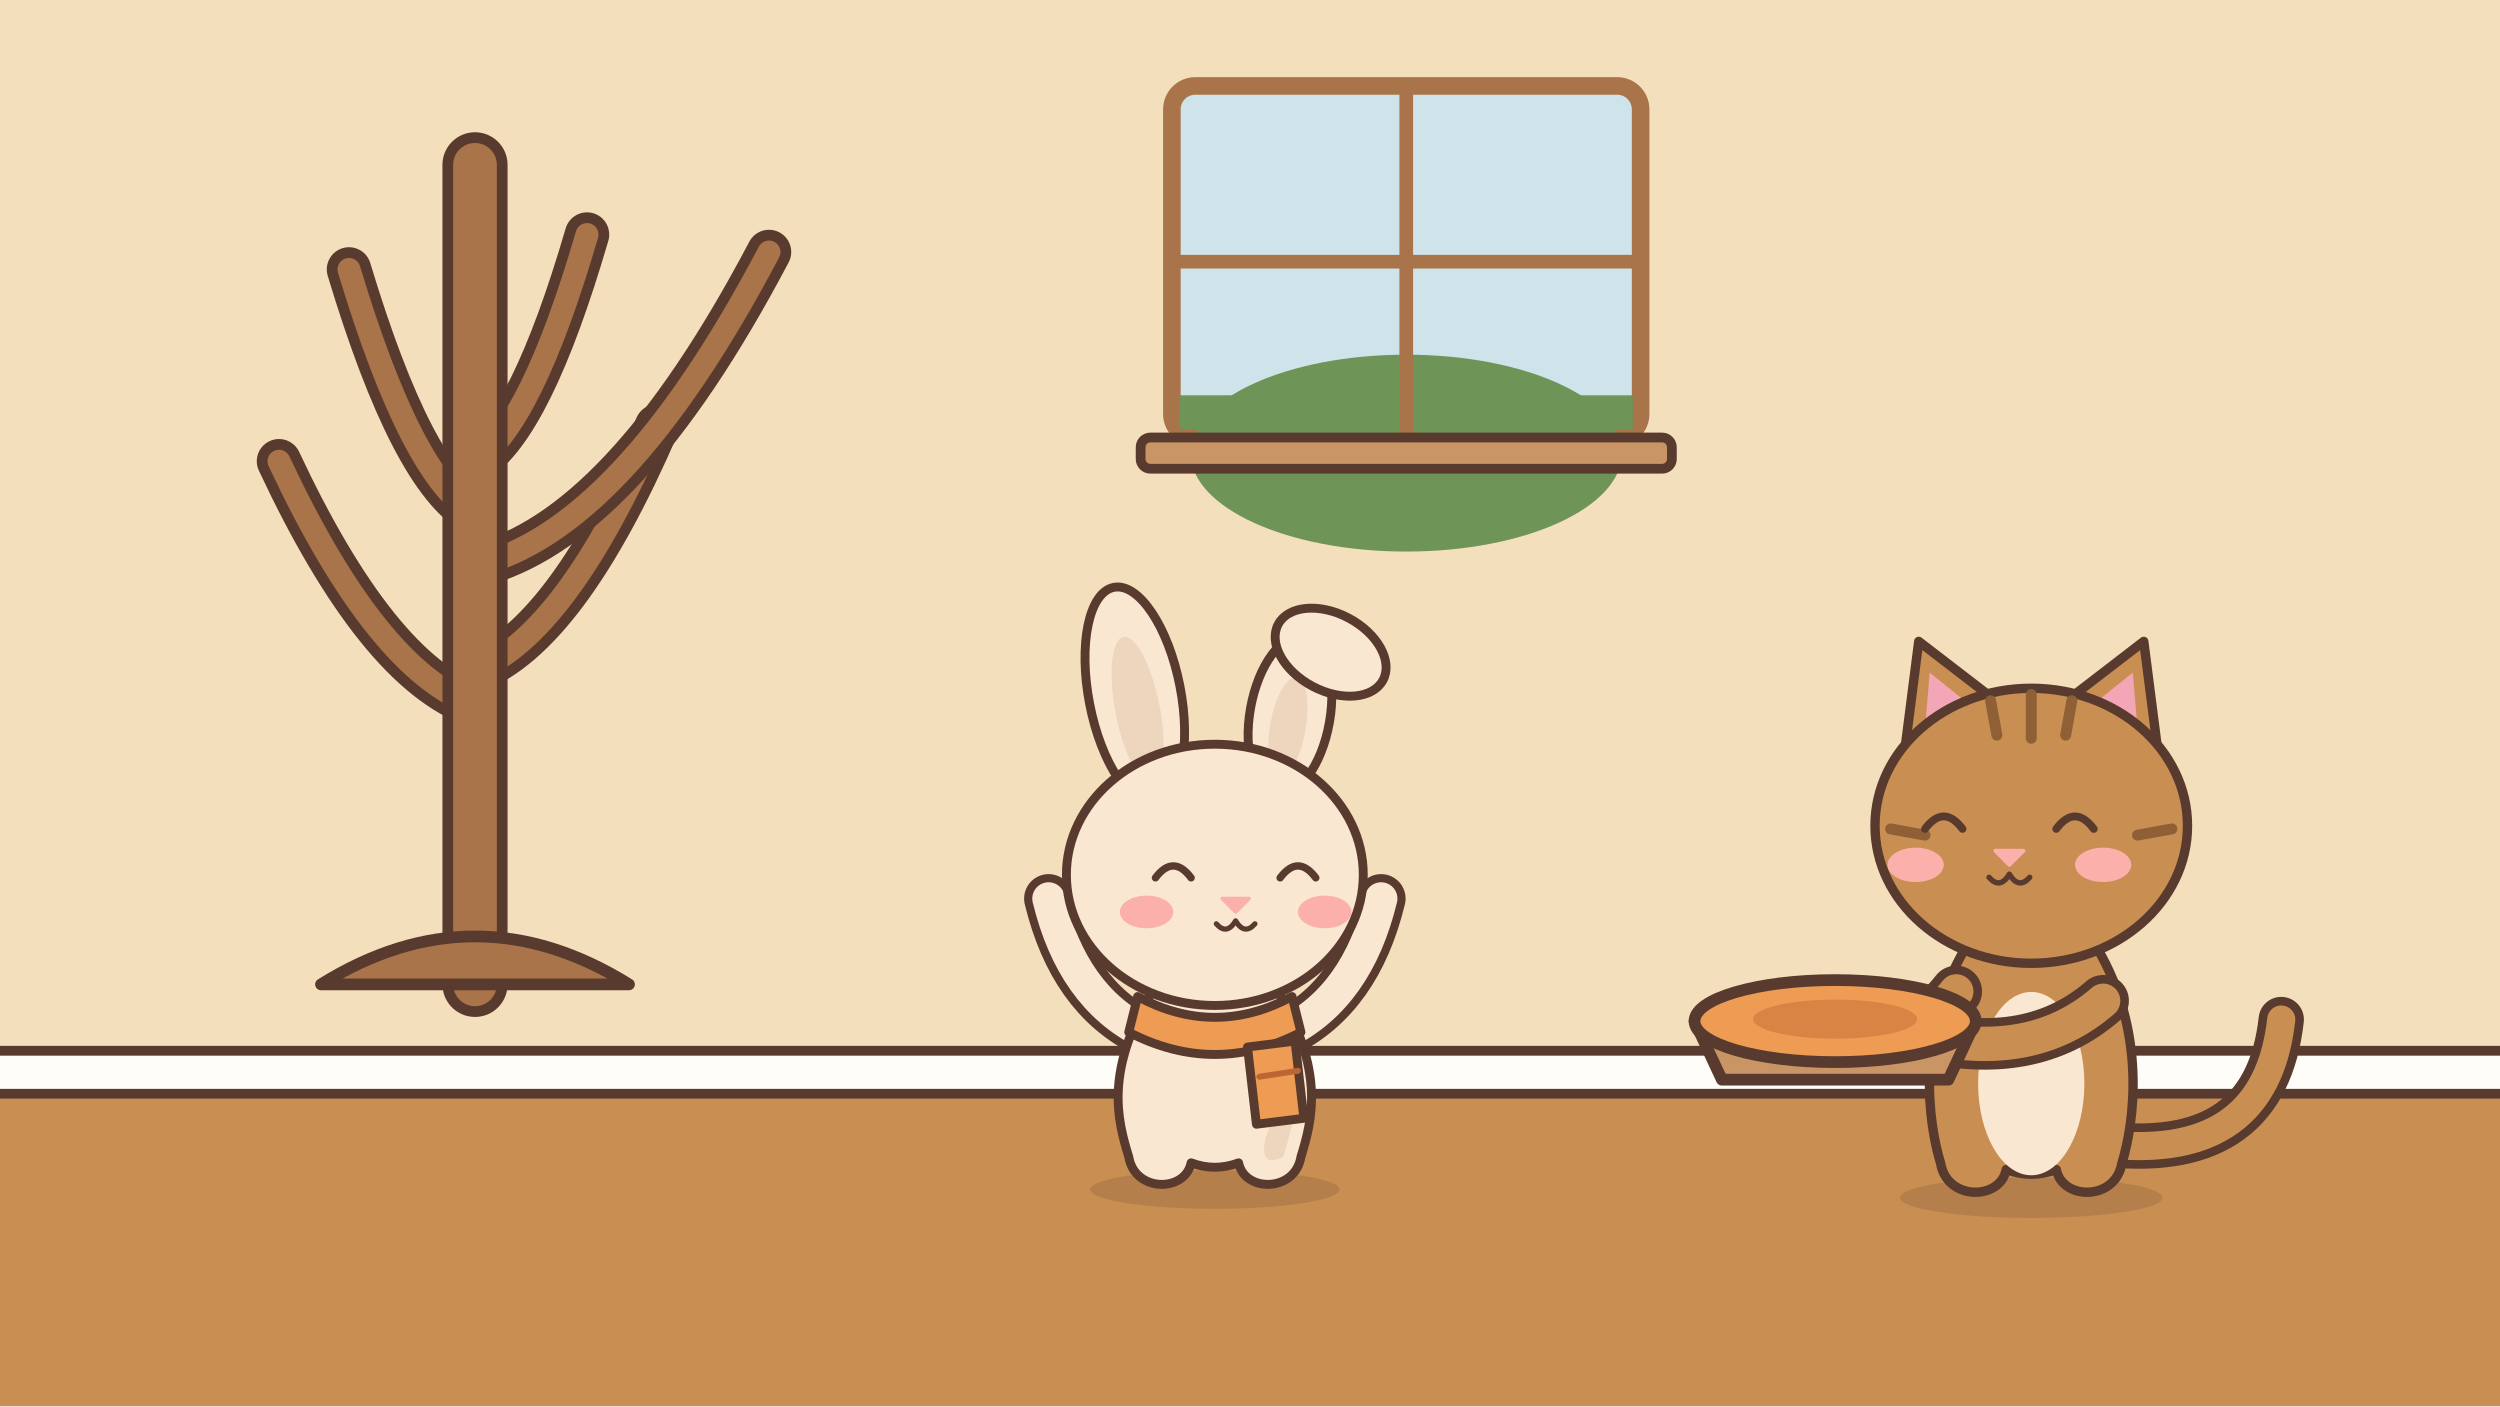
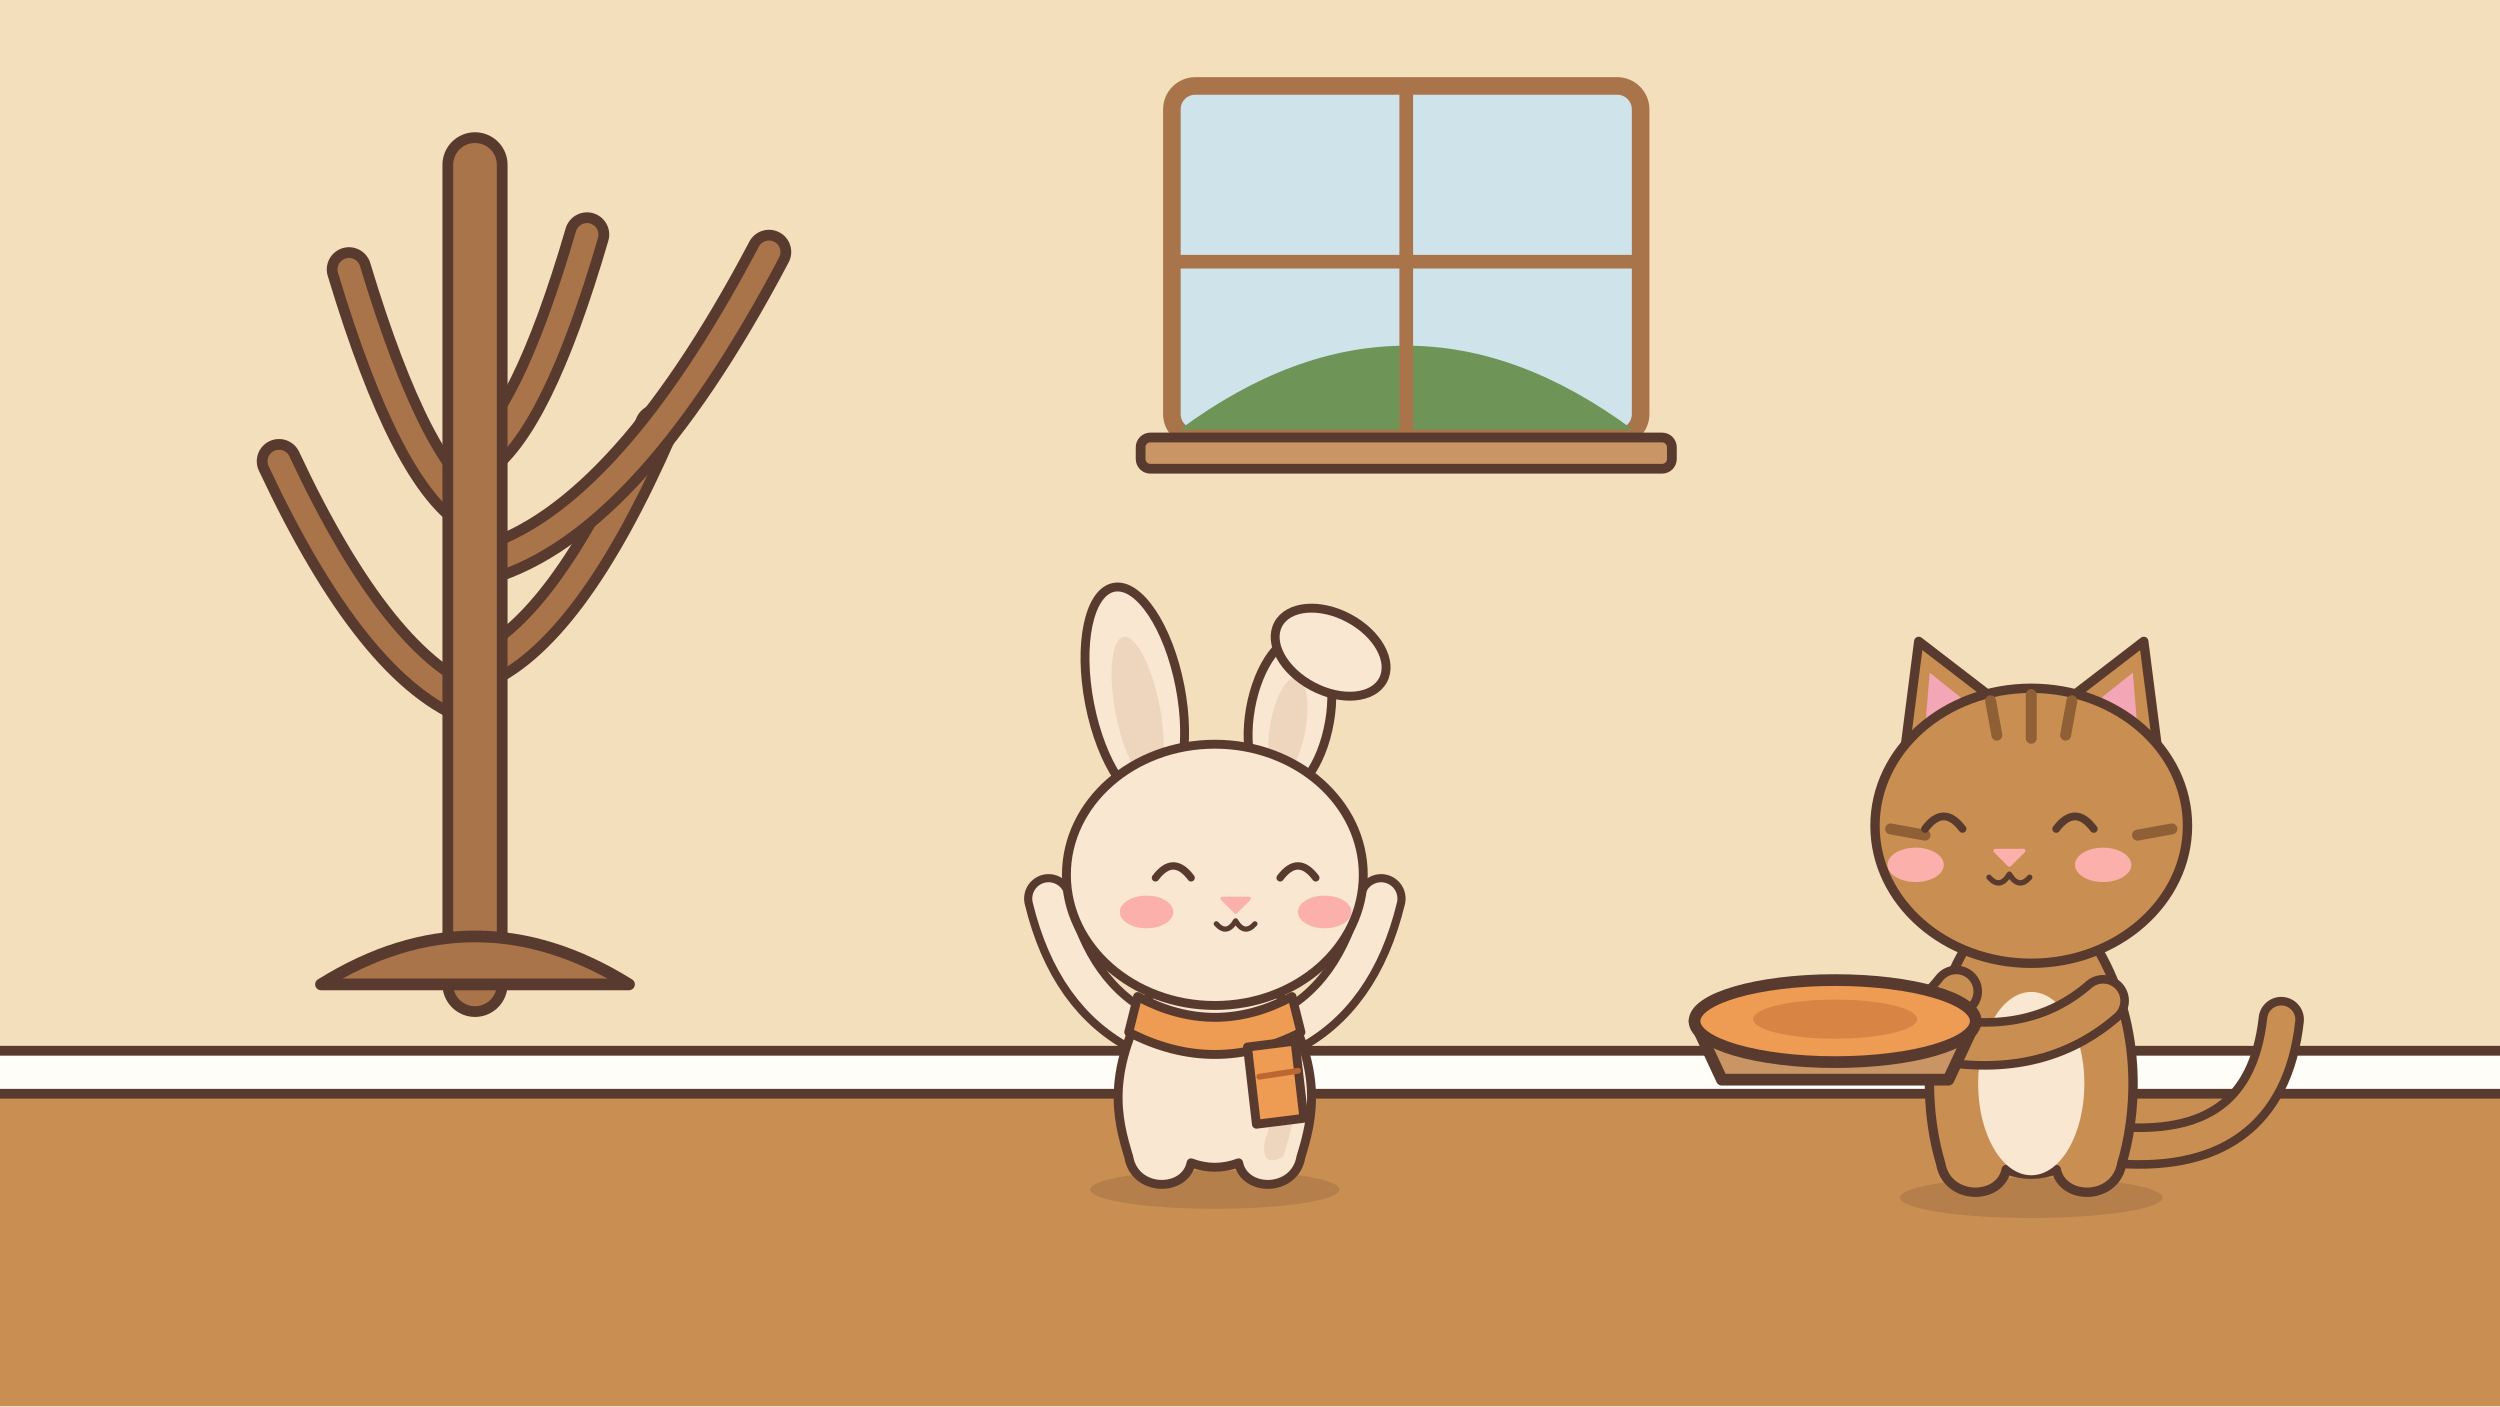
<svg xmlns="http://www.w3.org/2000/svg" viewBox="0 0 1280 720">
  <rect x="0" y="0" width="1280" height="720" rx="0" fill="#F4DFBC" />
  <rect x="0" y="560" width="1280" height="160" rx="0" fill="#C98F52" />
  <rect x="0" y="538" width="1280" height="22" rx="0" fill="#FFFDF8" />
  <path d="M0 538H1280M0 560H1280" fill="none" stroke="#593A2E" stroke-width="5" stroke-linejoin="round" stroke-linecap="round" />
  <rect x="600" y="44" width="240" height="180" rx="12" fill="#CFE3EA" stroke="#A9744A" stroke-width="9" stroke-linejoin="round" stroke-linecap="round" />
-   <ellipse cx="720" cy="232" rx="110.4" ry="50.4" fill="#6E9457" />
-   <rect x="604" y="202.4" width="232" height="17.6" rx="0" fill="#6E9457" />
+   <path d="M604 220Q720 134 836 220Z" fill="#6E9457" />
  <path d="M720 44V224M600 134H840" fill="none" stroke="#A9744A" stroke-width="7" stroke-linejoin="round" stroke-linecap="round" />
  <rect x="584" y="224" width="272" height="16" rx="5" fill="#C99564" stroke="#593A2E" stroke-width="5" stroke-linejoin="round" stroke-linecap="round" />
  <path d="M243.2 361.152Q193.024 343.296 142.848 236.16" fill="none" stroke="#593A2E" stroke-width="22.76" stroke-linejoin="round" stroke-linecap="round" />
  <path d="M243.2 361.152Q193.024 343.296 142.848 236.16" fill="none" stroke="#A9744A" stroke-width="11.76" stroke-linecap="round" stroke-linejoin="round" />
  <path d="M243.2 343.296Q289.792 325.44 336.384 218.304" fill="none" stroke="#593A2E" stroke-width="22.76" stroke-linejoin="round" stroke-linecap="round" />
  <path d="M243.2 343.296Q289.792 325.44 336.384 218.304" fill="none" stroke="#A9744A" stroke-width="11.76" stroke-linecap="round" stroke-linejoin="round" />
  <path d="M243.2 262.944Q210.944 245.088 178.688 137.952" fill="none" stroke="#593A2E" stroke-width="22.76" stroke-linejoin="round" stroke-linecap="round" />
  <path d="M243.2 262.944Q210.944 245.088 178.688 137.952" fill="none" stroke="#A9744A" stroke-width="11.76" stroke-linecap="round" stroke-linejoin="round" />
  <path d="M243.2 236.16Q271.872 218.304 300.544 120.096" fill="none" stroke="#593A2E" stroke-width="22.76" stroke-linejoin="round" stroke-linecap="round" />
  <path d="M243.2 236.16Q271.872 218.304 300.544 120.096" fill="none" stroke="#A9744A" stroke-width="11.76" stroke-linecap="round" stroke-linejoin="round" />
  <path d="M243.2 289.728Q318.464 271.872 393.728 129.024" fill="none" stroke="#593A2E" stroke-width="22.76" stroke-linejoin="round" stroke-linecap="round" />
  <path d="M243.2 289.728Q318.464 271.872 393.728 129.024" fill="none" stroke="#A9744A" stroke-width="11.76" stroke-linecap="round" stroke-linejoin="round" />
  <path d="M243.2 504V84.384" fill="none" stroke="#593A2E" stroke-width="33.344" stroke-linejoin="round" stroke-linecap="round" />
  <path d="M243.2 504V84.384" fill="none" stroke="#A9744A" stroke-width="22.344" stroke-linecap="round" stroke-linejoin="round" />
  <path d="M164.352 504Q243.2 454.896 322.048 504Z" fill="#A9744A" stroke="#593A2E" stroke-width="6" stroke-linejoin="round" stroke-linecap="round" />
  <g transform="translate(1040 610) scale(0.8)">
    <ellipse cx="0" cy="4" rx="84" ry="13" fill="rgba(89,58,46,.18)" />
    <g transform="rotate(0)">
      <path d="M50 -30Q150 -20 160 -110" fill="none" stroke="#593A2E" stroke-width="29" stroke-linejoin="round" stroke-linecap="round" />
      <path d="M50 -30Q150 -20 160 -110" fill="none" stroke="#C98F52" stroke-width="18" stroke-linecap="round" stroke-linejoin="round" />
      <path d="M-82 -274L-72 -352L-20 -312Z" fill="#C98F52" stroke="#593A2E" stroke-width="6" stroke-linejoin="round" stroke-linecap="round" />
      <path d="M-68 -296L-65 -332L-40 -312Z" fill="#F3A6B5" />
      <path d="M82 -274L72 -352L20 -312Z" fill="#C98F52" stroke="#593A2E" stroke-width="6" stroke-linejoin="round" stroke-linecap="round" />
      <path d="M68 -296L65 -332L40 -312Z" fill="#F3A6B5" />
      <path d="M-42 -156C-74 -102 -66 -44 -58 -18C-54 6 -20 6 -16 -14Q0 -8 16 -14C20 6 54 6 58 -18C66 -44 74 -102 42 -156Z" fill="#C98F52" stroke="#593A2E" stroke-width="6" stroke-linejoin="round" stroke-linecap="round" />
      <ellipse cx="0" cy="-69" rx="34" ry="58.667" fill="#F9E7D2" />
      <path d="M-48 -128Q-70 -100 -92 -106" fill="none" stroke="#593A2E" stroke-width="33" stroke-linejoin="round" stroke-linecap="round" />
      <path d="M-48 -128Q-70 -100 -92 -106" fill="none" stroke="#C98F52" stroke-width="22" stroke-linecap="round" stroke-linejoin="round" />
      <path d="M46 -122Q0 -82 -72 -100" fill="none" stroke="#593A2E" stroke-width="33" stroke-linejoin="round" stroke-linecap="round" />
      <path d="M46 -122Q0 -82 -72 -100" fill="none" stroke="#C98F52" stroke-width="22" stroke-linecap="round" stroke-linejoin="round" />
      <ellipse cx="0" cy="-234" rx="100" ry="88" fill="#C98F52" stroke="#593A2E" stroke-width="6" stroke-linejoin="round" stroke-linecap="round" />
      <path d="M0 -318L0 -290M-26 -314L-22 -292M26 -314L22 -292" fill="none" stroke="#8F5F35" stroke-width="7" stroke-linejoin="round" stroke-linecap="round" />
      <path d="M-90 -232L-68 -228M90 -232L68 -228" fill="none" stroke="#8F5F35" stroke-width="7" stroke-linejoin="round" stroke-linecap="round" />
      <ellipse cx="-74" cy="-209" rx="18" ry="11" fill="#FCB0AB" />
      <ellipse cx="46" cy="-209" rx="18" ry="11" fill="#FCB0AB" />
      <path d="M-68 -232Q-56 -248 -44 -232M16 -232Q28 -248 40 -232" fill="none" stroke="#593A2E" stroke-width="5" stroke-linejoin="round" stroke-linecap="round" />
      <path d="M-23 -218H-5L-14 -209Z" fill="#FCB0AB" stroke="#FCB0AB" stroke-width="2.5" stroke-linejoin="round" stroke-linecap="round" />
      <path d="M-27 -201Q-20 -193 -14 -203Q-8 -193 -1 -201" fill="none" stroke="#593A2E" stroke-width="3.5" stroke-linejoin="round" stroke-linecap="round" />
    </g>
  </g>
  <path d="M867.6 522.8H1011.6L997.6 552.8H881.6Z" fill="#C99564" stroke="#593A2E" stroke-width="6" stroke-linejoin="round" stroke-linecap="round" />
  <ellipse cx="939.6" cy="522.8" rx="72" ry="21" fill="#EE9C53" stroke="#593A2E" stroke-width="6" stroke-linejoin="round" stroke-linecap="round" />
  <ellipse cx="939.6" cy="521.8" rx="42" ry="10" fill="#BC6634" opacity=".45" />
  <g transform="translate(622 606) scale(0.76)">
    <ellipse cx="0" cy="4" rx="84" ry="13" fill="rgba(89,58,46,.18)" />
    <g transform="rotate(0)">
      <g transform="rotate(-11 -44 -278)">
        <ellipse cx="-44" cy="-330" rx="31" ry="74" fill="#F9E7D2" stroke="#593A2E" stroke-width="6" stroke-linejoin="round" stroke-linecap="round" />
        <ellipse cx="-44" cy="-320" rx="15" ry="50" fill="#EDD5BE" />
      </g>
      <g transform="rotate(10 44 -278)">
        <ellipse cx="44" cy="-316" rx="27" ry="54" fill="#F9E7D2" stroke="#593A2E" stroke-width="6" stroke-linejoin="round" stroke-linecap="round" />
        <ellipse cx="44" cy="-308" rx="12" ry="34" fill="#EDD5BE" />
      </g>
      <g transform="rotate(28 78 -358)">
        <ellipse cx="78" cy="-358" rx="40" ry="26" fill="#F9E7D2" stroke="#593A2E" stroke-width="6" stroke-linejoin="round" stroke-linecap="round" />
      </g>
      <path d="M-48 -102Q-96 -126 -112 -192" fill="none" stroke="#593A2E" stroke-width="33" stroke-linejoin="round" stroke-linecap="round" />
      <path d="M-48 -102Q-96 -126 -112 -192" fill="none" stroke="#F9E7D2" stroke-width="22" stroke-linecap="round" stroke-linejoin="round" />
      <path d="M48 -102Q96 -126 112 -192" fill="none" stroke="#593A2E" stroke-width="33" stroke-linejoin="round" stroke-linecap="round" />
      <path d="M48 -102Q96 -126 112 -192" fill="none" stroke="#F9E7D2" stroke-width="22" stroke-linecap="round" stroke-linejoin="round" />
      <path d="M-42 -130C-74 -76 -66 -44 -58 -18C-54 6 -20 6 -16 -14Q0 -8 16 -14C20 6 54 6 58 -18C66 -44 74 -76 42 -130Z" fill="#F9E7D2" stroke="#593A2E" stroke-width="6" stroke-linejoin="round" stroke-linecap="round" />
      <path d="M40 -116C62 -68 54 -44 46 -18Q30 -10 34 -30C42 -50 44 -90 40 -116Z" fill="#EDD5BE" />
      <path d="M-52 -126Q0 -98 52 -126L58 -102Q0 -72 -58 -102Z" fill="#EE9C53" stroke="#593A2E" stroke-width="6" stroke-linejoin="round" stroke-linecap="round" />
      <path d="M22 -92L54 -96L60 -44L28 -40Z" fill="#EE9C53" stroke="#593A2E" stroke-width="6" stroke-linejoin="round" stroke-linecap="round" />
      <path d="M30 -72L56 -76" fill="none" stroke="#BC6634" stroke-width="4" stroke-linejoin="round" stroke-linecap="round" />
      <ellipse cx="0" cy="-208" rx="100" ry="88" fill="#F9E7D2" stroke="#593A2E" stroke-width="6" stroke-linejoin="round" stroke-linecap="round" />
      <ellipse cx="-46" cy="-183" rx="18" ry="11" fill="#FCB0AB" />
      <ellipse cx="74" cy="-183" rx="18" ry="11" fill="#FCB0AB" />
      <path d="M-40 -206Q-28 -222 -16 -206M44 -206Q56 -222 68 -206" fill="none" stroke="#593A2E" stroke-width="5" stroke-linejoin="round" stroke-linecap="round" />
      <path d="M5 -192H23L14 -183Z" fill="#FCB0AB" stroke="#FCB0AB" stroke-width="2.5" stroke-linejoin="round" stroke-linecap="round" />
      <path d="M1 -175Q8 -167 14 -177Q20 -167 27 -175" fill="none" stroke="#593A2E" stroke-width="3.5" stroke-linejoin="round" stroke-linecap="round" />
    </g>
  </g>
</svg>
